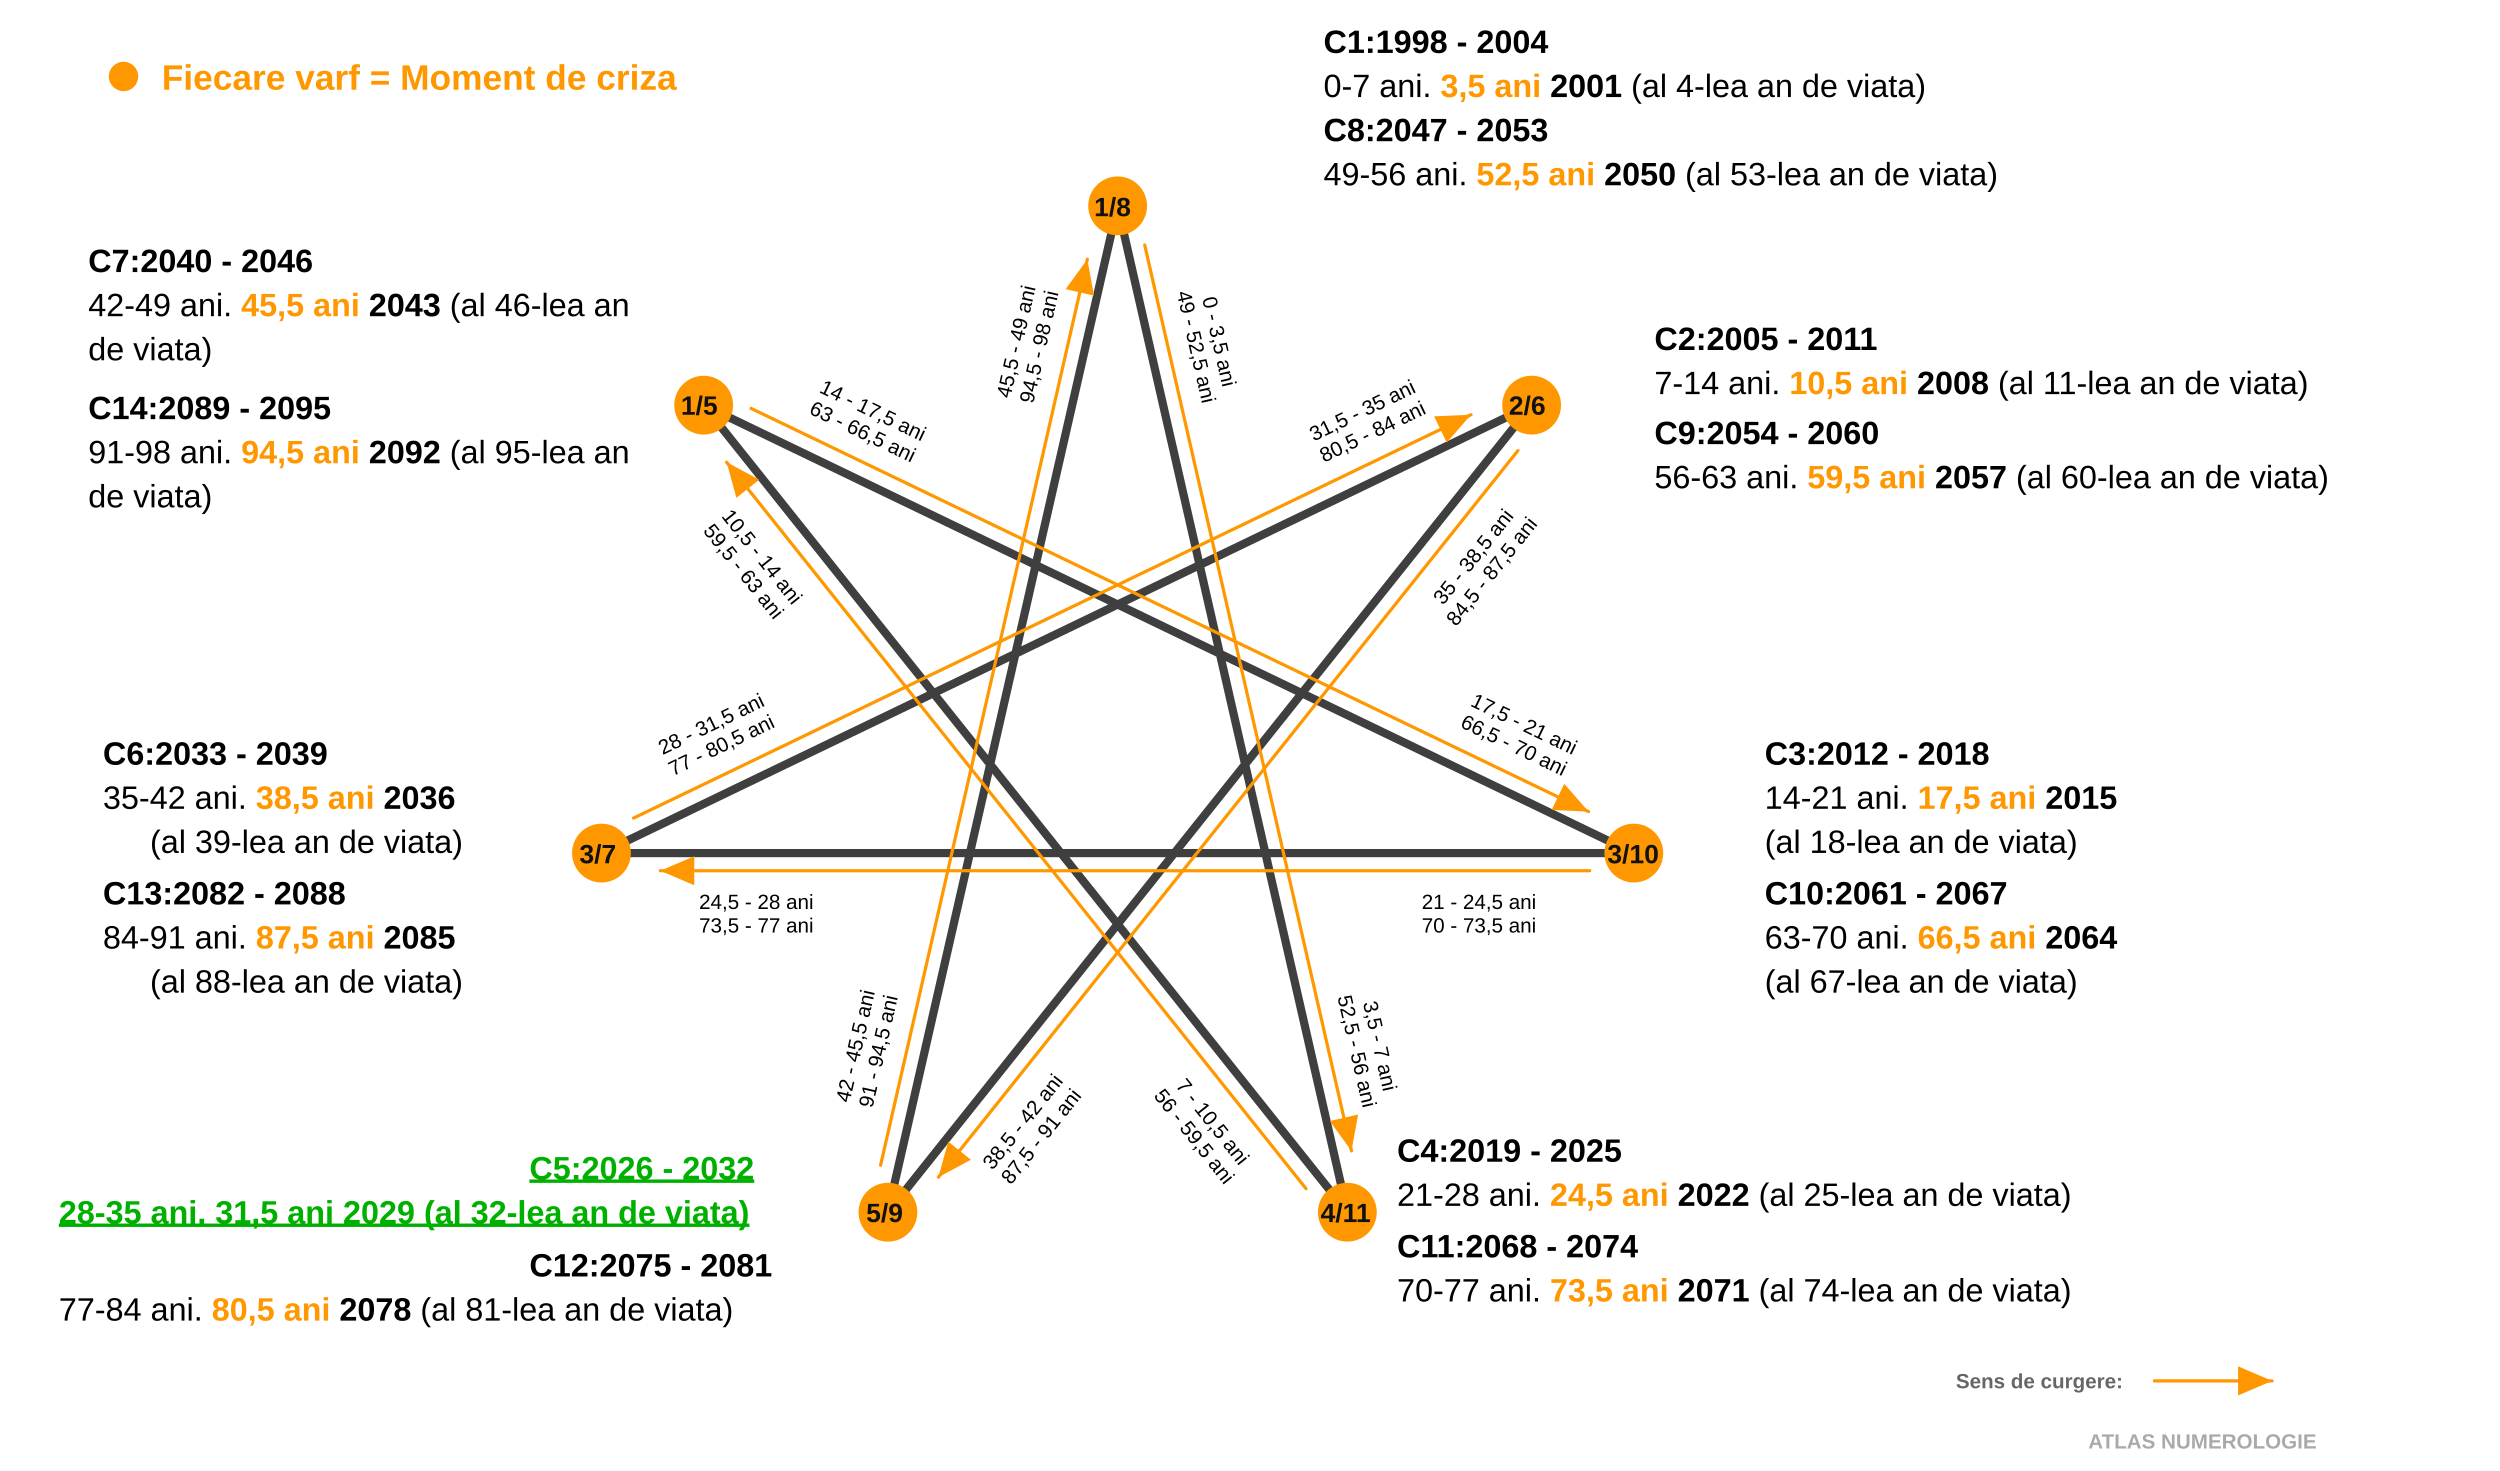
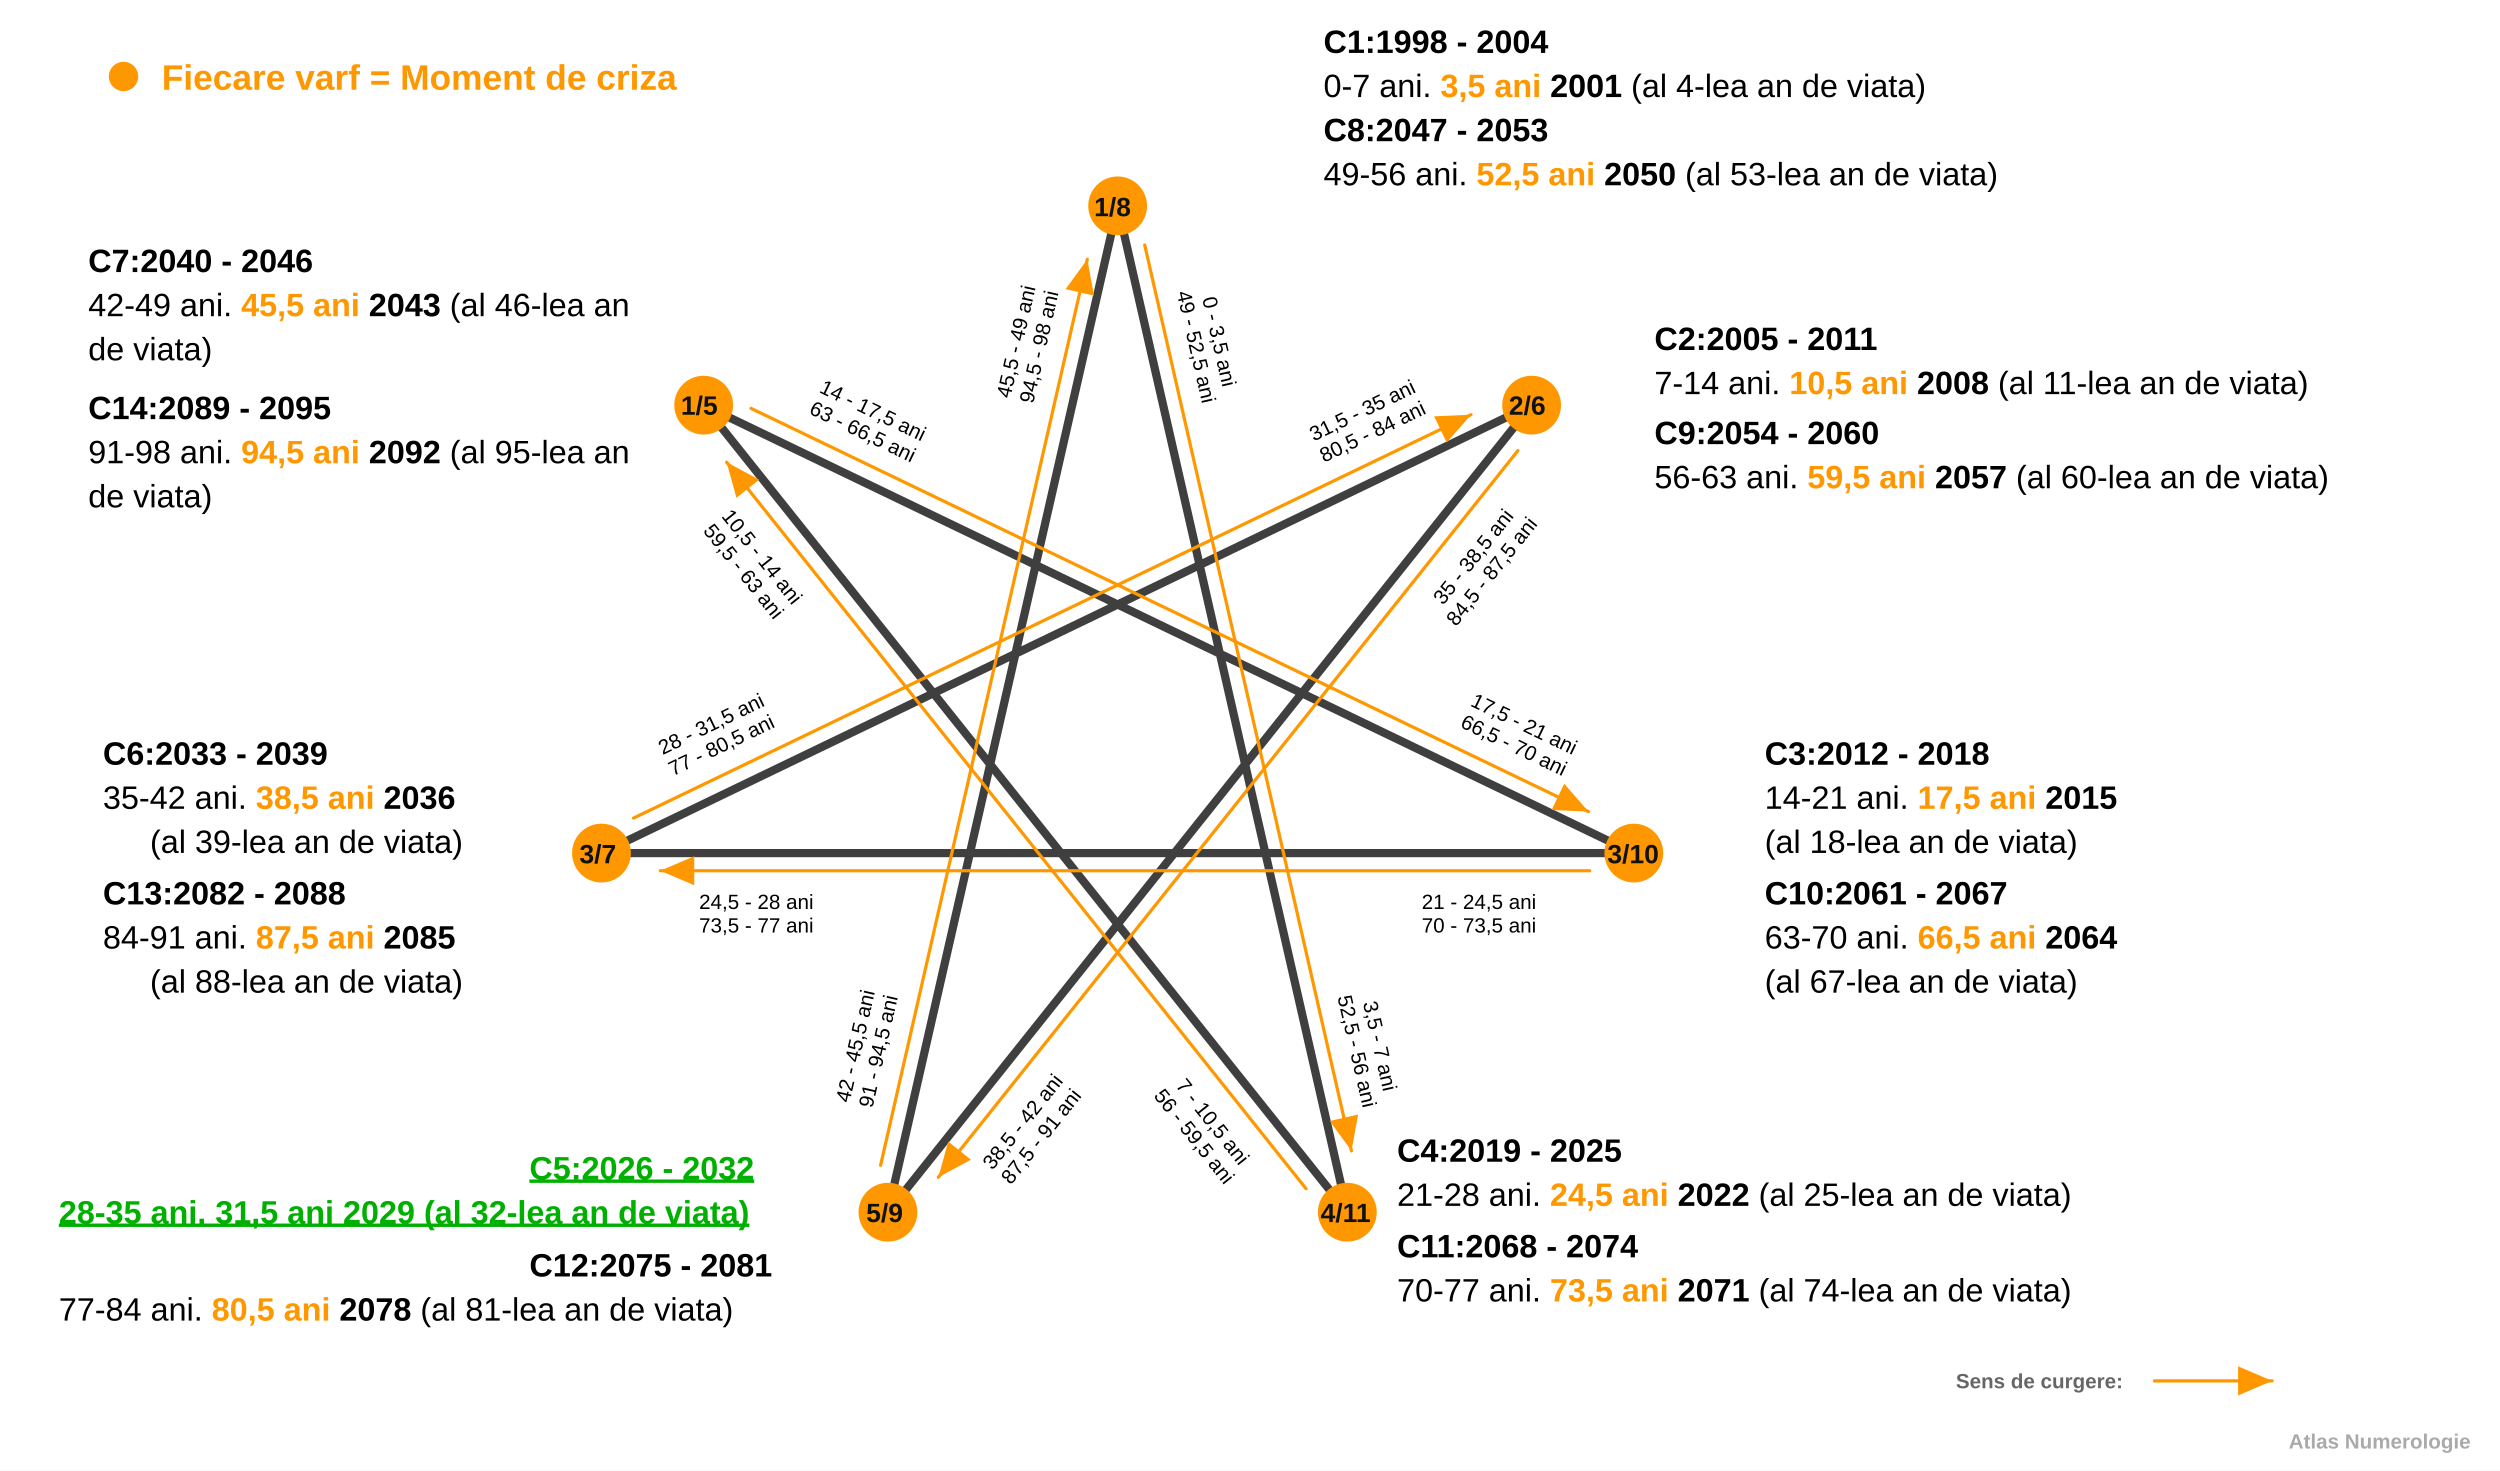
<svg xmlns="http://www.w3.org/2000/svg" width="1700" height="1000" viewBox="0 0 1700 1000">
  <defs>
    <marker id="arrow-orange" markerWidth="13" markerHeight="13" refX="10.5" refY="4.5" orient="auto" markerUnits="strokeWidth">
      <path d="M0,0 L0,9 L10.5,4.5 z" fill="#ff9800" />
    </marker>
    <style>
      .bg { fill: #fff; }
      .star { fill: none; stroke: #3f3f3f; stroke-width: 5.6; stroke-linejoin: round; stroke-linecap: round; }
      .flow { fill: none; stroke: #ff9800; stroke-width: 2.2; stroke-linejoin: round; stroke-linecap: round; marker-end: url(#arrow-orange); }
      .node { fill: #ff9800; }
      .node-text { font-family: Arial, Helvetica, sans-serif; font-size: 18px; font-weight: 800; fill: #111; }
      .title { font-family: Arial, Helvetica, sans-serif; font-size: 24px; font-weight: 800; fill: #111; }
      .txt { font-family: Arial, Helvetica, sans-serif; font-size: 22px; fill: #000; }
      .edge { font-family: Arial, Helvetica, sans-serif; font-size: 14px; fill: #000; }
      .bold { font-weight: 800; }
      .orange { fill: #ff9800; font-weight: 800; }
      .green { fill: #00b000; font-weight: 800; text-decoration: underline; }
      .muted { fill: #666; }
      .label-bg { fill: #fff; opacity: 0.92; }
      .foot { font-family: Arial, Helvetica, sans-serif; font-size: 14px; fill: #aaa; font-weight: 800; }
    </style>
  </defs>
  <rect class="bg" width="1700" height="1000" />
  <circle class="node" cx="84" cy="52" r="10" />
  <text class="title orange" x="110" y="61">Fiecare varf = Moment de criza</text>
  <g id="diagram">
    <g transform="translate(0,0)">
      <polyline class="star" points="760,140 916.2,824.3 478.5,275.5 1111,580.1 409,580.1 1041.5,275.5 603.8,824.3 760,140" />
      <line class="flow" x1="778.4" y1="166.6" x2="919.0" y2="782.6" />
      <line class="flow" x1="888.1" y1="808.3" x2="494.1" y2="314.3" />
      <line class="flow" x1="510.7" y1="277.7" x2="1080.2" y2="551.9" />
      <line class="flow" x1="1081.0" y1="592.1" x2="449.0" y2="592.1" />
      <line class="flow" x1="430.8" y1="556.3" x2="1000.3" y2="282.0" />
      <line class="flow" x1="1032.2" y1="306.4" x2="638.1" y2="800.5" />
      <line class="flow" x1="598.8" y1="792.4" x2="739.4" y2="176.3" />
    </g>
    <circle class="node" cx="760" cy="140" r="20" />
    <text class="node-text" x="744" y="147">1/8</text>
    <circle class="node" cx="1041.5" cy="275.5" r="20" />
    <text class="node-text" x="1026" y="282">2/6</text>
    <circle class="node" cx="1111" cy="580.1" r="20" />
    <text class="node-text" x="1093" y="587">3/10</text>
    <circle class="node" cx="916.2" cy="824.3" r="20" />
    <text class="node-text" x="898" y="831">4/11</text>
    <circle class="node" cx="603.8" cy="824.3" r="20" />
    <text class="node-text" x="589" y="831">5/9</text>
    <circle class="node" cx="409" cy="580.1" r="20" />
    <text class="node-text" x="394" y="587">3/7</text>
    <circle class="node" cx="478.5" cy="275.5" r="20" />
    <text class="node-text" x="463" y="282">1/5</text>
    <g class="edge">
      <g transform="translate(816.6 235.1) rotate(77.1)" text-anchor="middle">
        <text x="0" y="-8">0 - 3,5 ani</text>
        <text x="0" y="8">49 - 52,5 ani</text>
      </g>
      <g transform="translate(925.9 714.1) rotate(77.1)" text-anchor="middle">
        <text x="0" y="-8">3,5 - 7 ani</text>
        <text x="0" y="8">52,5 - 56 ani</text>
      </g>
      <g transform="translate(814.6 770.7) rotate(51.4)" text-anchor="middle">
        <text x="0" y="-8">7 - 10,5 ani</text>
        <text x="0" y="8">56 - 59,5 ani</text>
      </g>
      <g transform="translate(508.2 386.5) rotate(51.4)" text-anchor="middle">
        <text x="0" y="-8">10,5 - 14 ani</text>
        <text x="0" y="8">59,5 - 63 ani</text>
      </g>
      <g transform="translate(588.1 290.6) rotate(25.7)" text-anchor="middle">
        <text x="0" y="-8">14 - 17,5 ani</text>
        <text x="0" y="8">63 - 66,5 ani</text>
      </g>
      <g transform="translate(1030.9 503.8) rotate(25.7)" text-anchor="middle">
        <text x="0" y="-8">17,5 - 21 ani</text>
        <text x="0" y="8">66,5 - 70 ani</text>
      </g>
      <g transform="translate(1005.7 626.1) rotate(0.0)" text-anchor="middle">
        <text x="0" y="-8">21 - 24,5 ani</text>
        <text x="0" y="8">70 - 73,5 ani</text>
      </g>
      <g transform="translate(514.3 626.1) rotate(0.0)" text-anchor="middle">
        <text x="0" y="-8">24,5 - 28 ani</text>
        <text x="0" y="8">73,5 - 77 ani</text>
      </g>
      <g transform="translate(489.1 503.8) rotate(-25.7)" text-anchor="middle">
        <text x="0" y="-8">28 - 31,5 ani</text>
        <text x="0" y="8">77 - 80,5 ani</text>
      </g>
      <g transform="translate(931.9 290.6) rotate(-25.7)" text-anchor="middle">
        <text x="0" y="-8">31,5 - 35 ani</text>
        <text x="0" y="8">80,5 - 84 ani</text>
      </g>
      <g transform="translate(1011.8 386.5) rotate(-51.4)" text-anchor="middle">
        <text x="0" y="-8">35 - 38,5 ani</text>
        <text x="0" y="8">84,5 - 87,5 ani</text>
      </g>
      <g transform="translate(705.4 770.7) rotate(-51.4)" text-anchor="middle">
        <text x="0" y="-8">38,5 - 42 ani</text>
        <text x="0" y="8">87,5 - 91 ani</text>
      </g>
      <g transform="translate(594.1 714.1) rotate(-77.1)" text-anchor="middle">
        <text x="0" y="-8">42 - 45,5 ani</text>
        <text x="0" y="8">91 - 94,5 ani</text>
      </g>
      <g transform="translate(703.4 235.1) rotate(-77.1)" text-anchor="middle">
        <text x="0" y="-8">45,5 - 49 ani</text>
        <text x="0" y="8">94,5 - 98 ani</text>
      </g>
    </g>
  </g>
  <g class="txt">
    <text x="900" y="36" class="bold">C1:1998 - 2004</text>
    <text x="900" y="66">0-7 ani. <tspan class="orange">3,5 ani</tspan>
      <tspan class="bold">2001</tspan> (al 4-lea an de viata)</text>
    <text x="900" y="96" class="bold">C8:2047 - 2053</text>
    <text x="900" y="126">49-56 ani. <tspan class="orange">52,5 ani</tspan>
      <tspan class="bold">2050</tspan> (al 53-lea an de viata)</text>
    <text x="1125" y="238" class="bold">C2:2005 - 2011</text>
    <text x="1125" y="268">7-14 ani. <tspan class="orange">10,5 ani</tspan>
      <tspan class="bold">2008</tspan> (al 11-lea an de viata)</text>
    <text x="1125" y="302" class="bold">C9:2054 - 2060</text>
    <text x="1125" y="332">56-63 ani. <tspan class="orange">59,5 ani</tspan>
      <tspan class="bold">2057</tspan> (al 60-lea an de viata)</text>
    <text x="1200" y="520" class="bold">C3:2012 - 2018</text>
    <text x="1200" y="550">14-21 ani. <tspan class="orange">17,5 ani</tspan>
      <tspan class="bold">2015</tspan>
    </text>
    <text x="1200" y="580">(al 18-lea an de viata)</text>
    <text x="1200" y="615" class="bold">C10:2061 - 2067</text>
    <text x="1200" y="645">63-70 ani. <tspan class="orange">66,5 ani</tspan>
      <tspan class="bold">2064</tspan>
    </text>
    <text x="1200" y="675">(al 67-lea an de viata)</text>
    <text x="950" y="790" class="bold">C4:2019 - 2025</text>
    <text x="950" y="820">21-28 ani. <tspan class="orange">24,5 ani</tspan>
      <tspan class="bold">2022</tspan> (al 25-lea an de viata)</text>
    <text x="950" y="855" class="bold">C11:2068 - 2074</text>
    <text x="950" y="885">70-77 ani. <tspan class="orange">73,5 ani</tspan>
      <tspan class="bold">2071</tspan> (al 74-lea an de viata)</text>
    <text x="360" y="802" class="green">C5:2026 - 2032</text>
    <text x="40" y="832" class="green">28-35 ani. 31,5 ani 2029 (al 32-lea an de viata)</text>
    <text x="360" y="868" class="bold">C12:2075 - 2081</text>
    <text x="40" y="898">77-84 ani. <tspan class="orange">80,5 ani</tspan>
      <tspan class="bold">2078</tspan> (al 81-lea an de viata)</text>
    <text x="70" y="520" class="bold">C6:2033 - 2039</text>
    <text x="70" y="550">35-42 ani. <tspan class="orange">38,5 ani</tspan>
      <tspan class="bold">2036</tspan>
    </text>
    <text x="102" y="580">(al 39-lea an de viata)</text>
    <text x="70" y="615" class="bold">C13:2082 - 2088</text>
    <text x="70" y="645">84-91 ani. <tspan class="orange">87,5 ani</tspan>
      <tspan class="bold">2085</tspan>
    </text>
    <text x="102" y="675">(al 88-lea an de viata)</text>
    <text x="60" y="185" class="bold">C7:2040 - 2046</text>
    <text x="60" y="215">42-49 ani. <tspan class="orange">45,5 ani</tspan>
      <tspan class="bold">2043</tspan> (al 46-lea an</text>
    <text x="60" y="245">de viata)</text>
    <text x="60" y="285" class="bold">C14:2089 - 2095</text>
    <text x="60" y="315">91-98 ani. <tspan class="orange">94,5 ani</tspan>
      <tspan class="bold">2092</tspan> (al 95-lea an</text>
    <text x="60" y="345">de viata)</text>
  </g>
  <g class="edge">
    <text x="1330" y="944" class="bold muted">Sens de curgere:</text>
    <line class="flow" x1="1465" y1="939" x2="1545" y2="939" />
  </g>
-   <text class="foot" x="1420" y="985">ATLAS NUMEROLOGIE</text>
+   <text x="1680" y="985" text-anchor="end" font-family="Arial, Helvetica, sans-serif" font-size="14" fill="#aaa" font-weight="800">Atlas Numerologie</text>
</svg>
